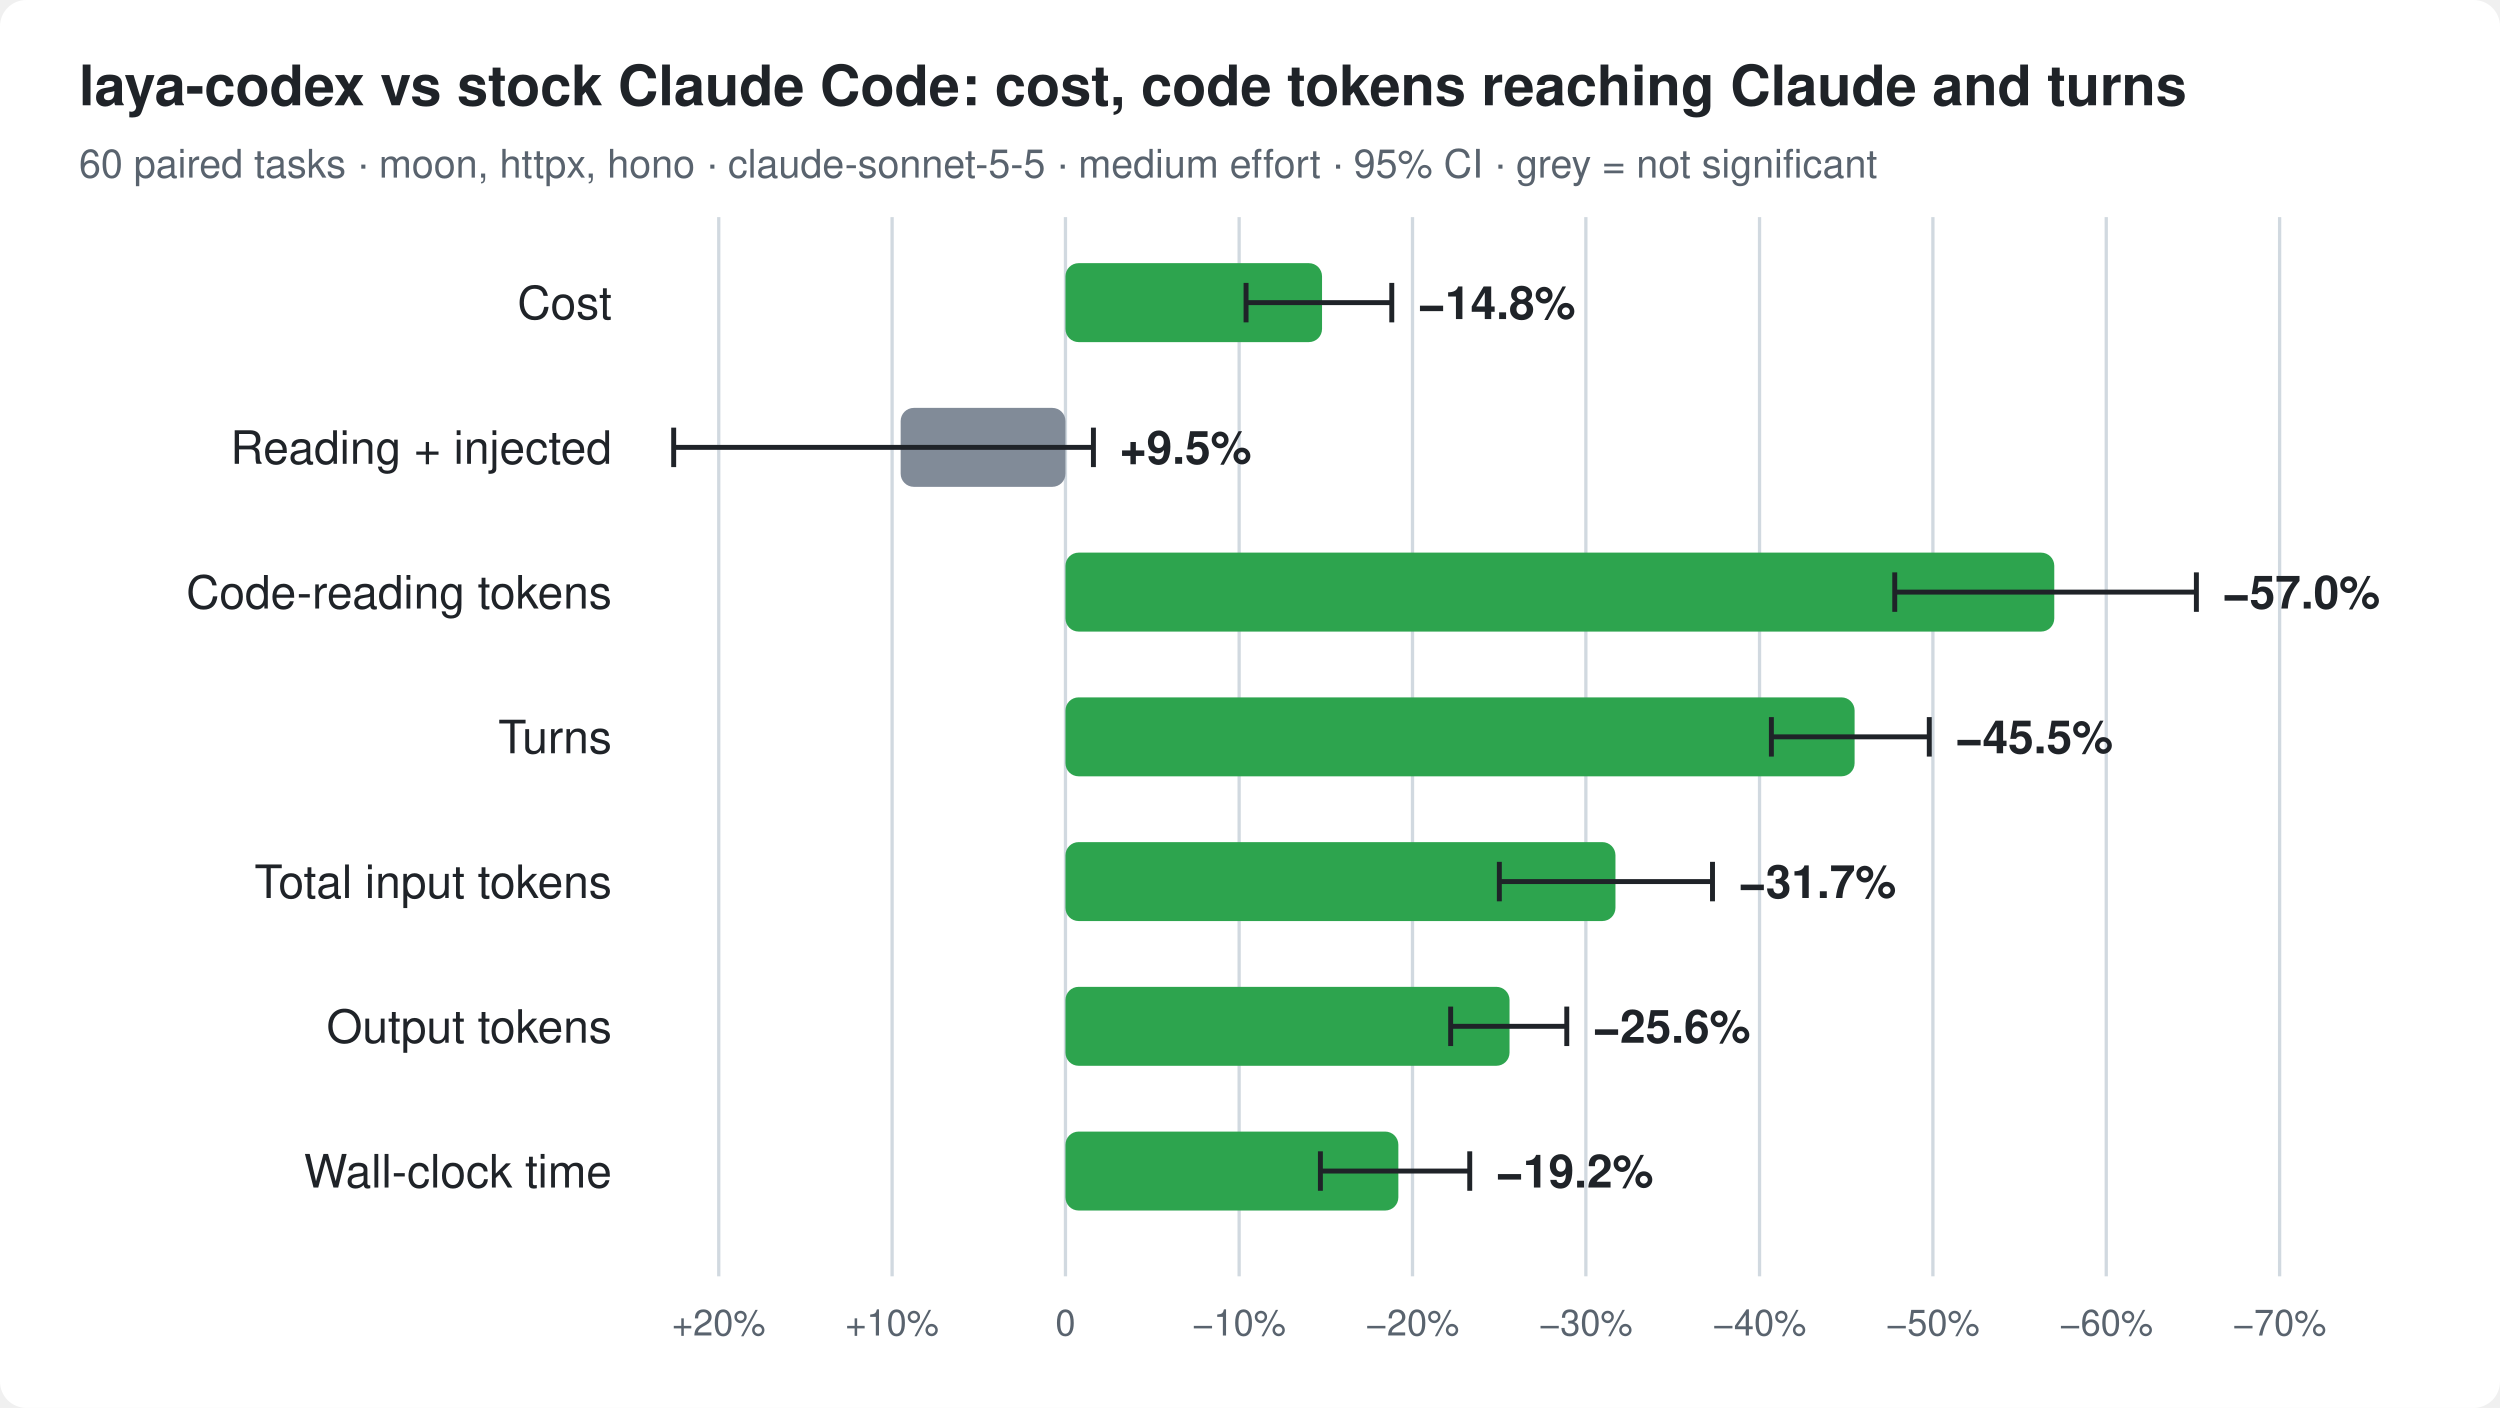
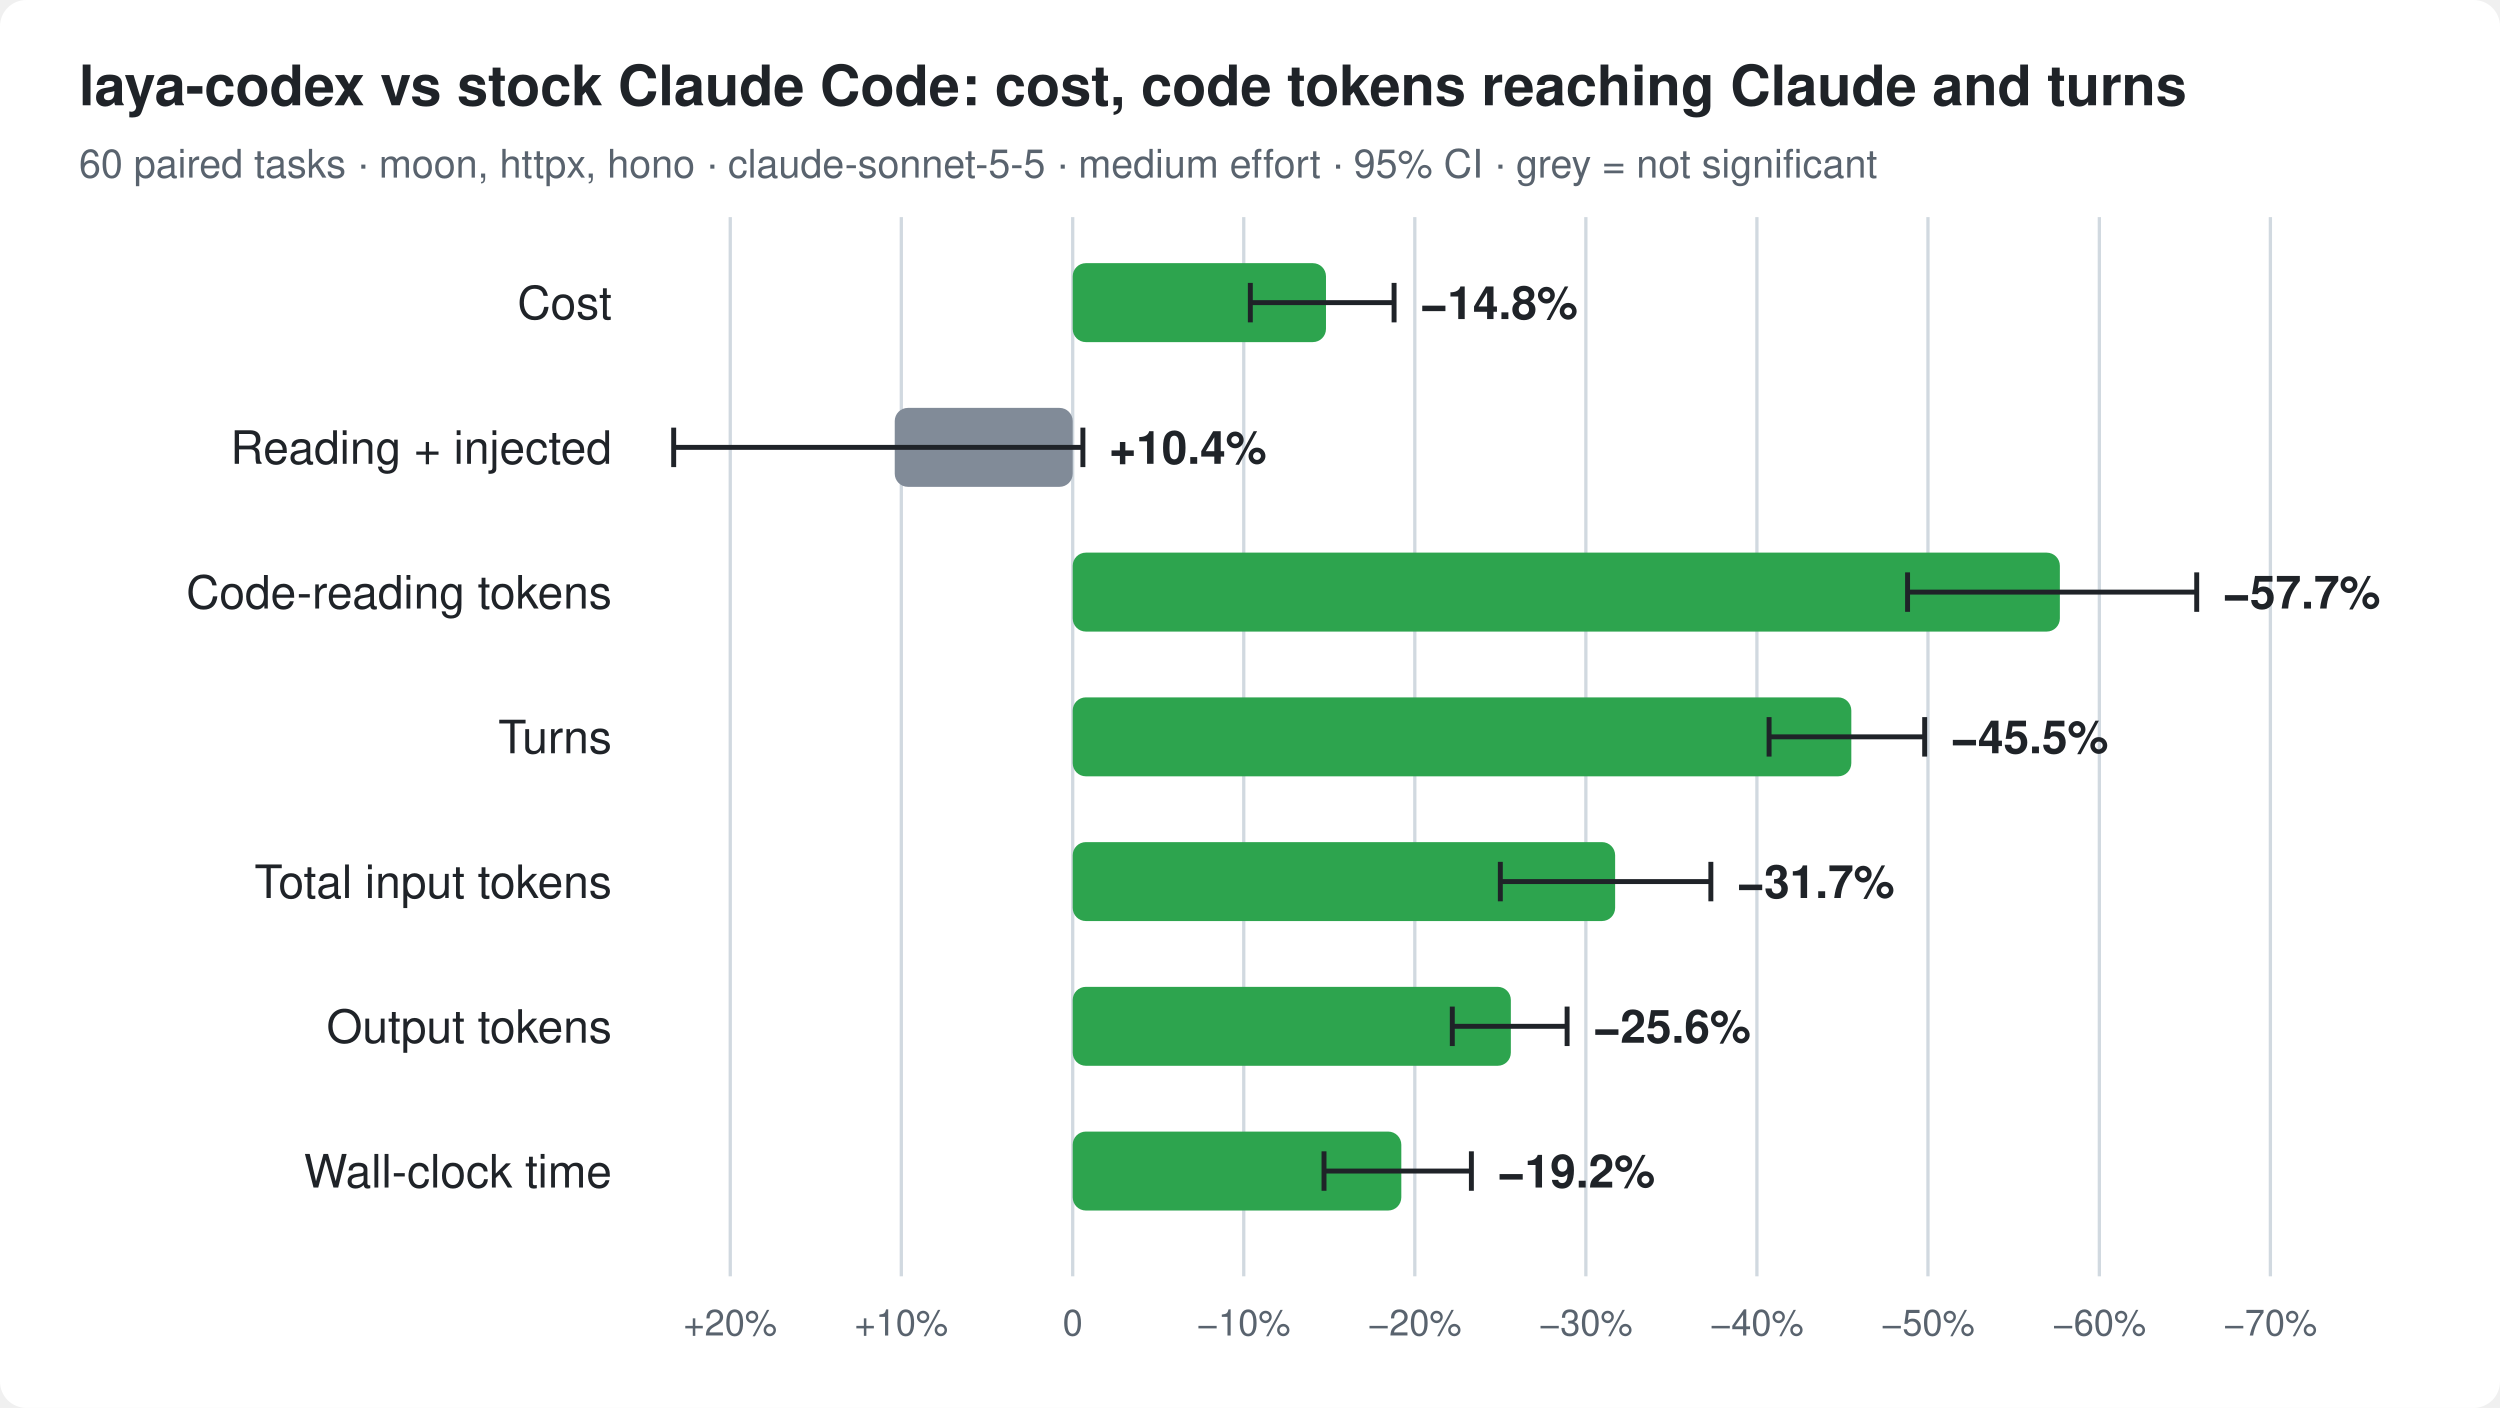
<svg xmlns="http://www.w3.org/2000/svg" width="760" height="428" viewBox="0 0 760 428" role="img" aria-label="laya-codex benchmark: change vs stock Claude Code">
  <rect width="760" height="428" rx="8" fill="#ffffff" />
  <text x="24.0" y="32.0" font-family="-apple-system,BlinkMacSystemFont,'Segoe UI',Helvetica,Arial,sans-serif" font-size="17" fill="#1f2328" text-anchor="start" font-weight="600">laya-codex vs stock Claude Code: cost, code tokens reaching Claude and turns</text>
  <text x="24.0" y="54.0" font-family="-apple-system,BlinkMacSystemFont,'Segoe UI',Helvetica,Arial,sans-serif" font-size="12" fill="#59636e" text-anchor="start" font-weight="normal">60 paired tasks · moon, httpx, hono · claude-sonnet-5-5 · medium effort · 95% CI · grey = not significant</text>
-   <line x1="218.5" y1="66" x2="218.5" y2="388" stroke="#d1d9e0" stroke-width="1" />
-   <text x="218.5" y="406.0" font-family="-apple-system,BlinkMacSystemFont,'Segoe UI',Helvetica,Arial,sans-serif" font-size="11" fill="#59636e" text-anchor="middle" font-weight="normal">+20%</text>
-   <line x1="271.2" y1="66" x2="271.2" y2="388" stroke="#d1d9e0" stroke-width="1" />
-   <text x="271.2" y="406.0" font-family="-apple-system,BlinkMacSystemFont,'Segoe UI',Helvetica,Arial,sans-serif" font-size="11" fill="#59636e" text-anchor="middle" font-weight="normal">+10%</text>
-   <line x1="323.9" y1="66" x2="323.9" y2="388" stroke="#d1d9e0" stroke-width="1" />
-   <text x="323.9" y="406.0" font-family="-apple-system,BlinkMacSystemFont,'Segoe UI',Helvetica,Arial,sans-serif" font-size="11" fill="#59636e" text-anchor="middle" font-weight="normal">0</text>
-   <line x1="376.7" y1="66" x2="376.7" y2="388" stroke="#d1d9e0" stroke-width="1" />
-   <text x="376.7" y="406.0" font-family="-apple-system,BlinkMacSystemFont,'Segoe UI',Helvetica,Arial,sans-serif" font-size="11" fill="#59636e" text-anchor="middle" font-weight="normal">−10%</text>
-   <line x1="429.4" y1="66" x2="429.4" y2="388" stroke="#d1d9e0" stroke-width="1" />
-   <text x="429.4" y="406.0" font-family="-apple-system,BlinkMacSystemFont,'Segoe UI',Helvetica,Arial,sans-serif" font-size="11" fill="#59636e" text-anchor="middle" font-weight="normal">−20%</text>
+   <line x1="222.0" y1="66" x2="222.0" y2="388" stroke="#d1d9e0" stroke-width="1" />
+   <text x="222.0" y="406.0" font-family="-apple-system,BlinkMacSystemFont,'Segoe UI',Helvetica,Arial,sans-serif" font-size="11" fill="#59636e" text-anchor="middle" font-weight="normal">+20%</text>
+   <line x1="274.0" y1="66" x2="274.0" y2="388" stroke="#d1d9e0" stroke-width="1" />
+   <text x="274.0" y="406.0" font-family="-apple-system,BlinkMacSystemFont,'Segoe UI',Helvetica,Arial,sans-serif" font-size="11" fill="#59636e" text-anchor="middle" font-weight="normal">+10%</text>
+   <line x1="326.1" y1="66" x2="326.1" y2="388" stroke="#d1d9e0" stroke-width="1" />
+   <text x="326.1" y="406.0" font-family="-apple-system,BlinkMacSystemFont,'Segoe UI',Helvetica,Arial,sans-serif" font-size="11" fill="#59636e" text-anchor="middle" font-weight="normal">0</text>
+   <line x1="378.1" y1="66" x2="378.1" y2="388" stroke="#d1d9e0" stroke-width="1" />
+   <text x="378.1" y="406.0" font-family="-apple-system,BlinkMacSystemFont,'Segoe UI',Helvetica,Arial,sans-serif" font-size="11" fill="#59636e" text-anchor="middle" font-weight="normal">−10%</text>
+   <line x1="430.1" y1="66" x2="430.1" y2="388" stroke="#d1d9e0" stroke-width="1" />
+   <text x="430.1" y="406.0" font-family="-apple-system,BlinkMacSystemFont,'Segoe UI',Helvetica,Arial,sans-serif" font-size="11" fill="#59636e" text-anchor="middle" font-weight="normal">−20%</text>
  <line x1="482.1" y1="66" x2="482.1" y2="388" stroke="#d1d9e0" stroke-width="1" />
  <text x="482.1" y="406.0" font-family="-apple-system,BlinkMacSystemFont,'Segoe UI',Helvetica,Arial,sans-serif" font-size="11" fill="#59636e" text-anchor="middle" font-weight="normal">−30%</text>
-   <line x1="534.9" y1="66" x2="534.9" y2="388" stroke="#d1d9e0" stroke-width="1" />
-   <text x="534.9" y="406.0" font-family="-apple-system,BlinkMacSystemFont,'Segoe UI',Helvetica,Arial,sans-serif" font-size="11" fill="#59636e" text-anchor="middle" font-weight="normal">−40%</text>
-   <line x1="587.6" y1="66" x2="587.6" y2="388" stroke="#d1d9e0" stroke-width="1" />
-   <text x="587.6" y="406.0" font-family="-apple-system,BlinkMacSystemFont,'Segoe UI',Helvetica,Arial,sans-serif" font-size="11" fill="#59636e" text-anchor="middle" font-weight="normal">−50%</text>
-   <line x1="640.3" y1="66" x2="640.3" y2="388" stroke="#d1d9e0" stroke-width="1" />
-   <text x="640.3" y="406.0" font-family="-apple-system,BlinkMacSystemFont,'Segoe UI',Helvetica,Arial,sans-serif" font-size="11" fill="#59636e" text-anchor="middle" font-weight="normal">−60%</text>
-   <line x1="693.0" y1="66" x2="693.0" y2="388" stroke="#d1d9e0" stroke-width="1" />
-   <text x="693.0" y="406.0" font-family="-apple-system,BlinkMacSystemFont,'Segoe UI',Helvetica,Arial,sans-serif" font-size="11" fill="#59636e" text-anchor="middle" font-weight="normal">−70%</text>
+   <line x1="534.1" y1="66" x2="534.1" y2="388" stroke="#d1d9e0" stroke-width="1" />
+   <text x="534.1" y="406.0" font-family="-apple-system,BlinkMacSystemFont,'Segoe UI',Helvetica,Arial,sans-serif" font-size="11" fill="#59636e" text-anchor="middle" font-weight="normal">−40%</text>
+   <line x1="586.1" y1="66" x2="586.1" y2="388" stroke="#d1d9e0" stroke-width="1" />
+   <text x="586.1" y="406.0" font-family="-apple-system,BlinkMacSystemFont,'Segoe UI',Helvetica,Arial,sans-serif" font-size="11" fill="#59636e" text-anchor="middle" font-weight="normal">−50%</text>
+   <line x1="638.2" y1="66" x2="638.2" y2="388" stroke="#d1d9e0" stroke-width="1" />
+   <text x="638.2" y="406.0" font-family="-apple-system,BlinkMacSystemFont,'Segoe UI',Helvetica,Arial,sans-serif" font-size="11" fill="#59636e" text-anchor="middle" font-weight="normal">−60%</text>
+   <line x1="690.2" y1="66" x2="690.2" y2="388" stroke="#d1d9e0" stroke-width="1" />
+   <text x="690.2" y="406.0" font-family="-apple-system,BlinkMacSystemFont,'Segoe UI',Helvetica,Arial,sans-serif" font-size="11" fill="#59636e" text-anchor="middle" font-weight="normal">−70%</text>
  <text x="186.0" y="97.0" font-family="-apple-system,BlinkMacSystemFont,'Segoe UI',Helvetica,Arial,sans-serif" font-size="14" fill="#1f2328" text-anchor="end" font-weight="normal">Cost</text>
-   <rect x="323.9" y="80.0" width="78.0" height="24" rx="4" fill="#2da44e" />
-   <line x1="378.8" y1="92.0" x2="423.1" y2="92.0" stroke="#1f2328" stroke-width="1.5" />
-   <line x1="378.8" y1="86.0" x2="378.8" y2="98.0" stroke="#1f2328" stroke-width="1.5" />
-   <line x1="423.1" y1="86.0" x2="423.1" y2="98.0" stroke="#1f2328" stroke-width="1.5" />
-   <text x="431.1" y="97.0" font-family="-apple-system,BlinkMacSystemFont,'Segoe UI',Helvetica,Arial,sans-serif" font-size="14" fill="#1f2328" text-anchor="start" font-weight="600">−14.8%</text>
+   <rect x="326.1" y="80.0" width="77.0" height="24" rx="4" fill="#2da44e" />
+   <line x1="380.1" y1="92.0" x2="423.8" y2="92.0" stroke="#1f2328" stroke-width="1.5" />
+   <line x1="380.1" y1="86.0" x2="380.1" y2="98.0" stroke="#1f2328" stroke-width="1.5" />
+   <line x1="423.8" y1="86.0" x2="423.8" y2="98.0" stroke="#1f2328" stroke-width="1.5" />
+   <text x="431.8" y="97.0" font-family="-apple-system,BlinkMacSystemFont,'Segoe UI',Helvetica,Arial,sans-serif" font-size="14" fill="#1f2328" text-anchor="start" font-weight="600">−14.8%</text>
  <text x="186.0" y="141.0" font-family="-apple-system,BlinkMacSystemFont,'Segoe UI',Helvetica,Arial,sans-serif" font-size="14" fill="#1f2328" text-anchor="end" font-weight="normal">Reading + injected</text>
-   <rect x="273.8" y="124.0" width="50.1" height="24" rx="4" fill="#818b98" />
-   <line x1="204.8" y1="136.0" x2="332.4" y2="136.0" stroke="#1f2328" stroke-width="1.5" />
+   <rect x="272.0" y="124.0" width="54.1" height="24" rx="4" fill="#818b98" />
+   <line x1="204.8" y1="136.0" x2="329.2" y2="136.0" stroke="#1f2328" stroke-width="1.5" />
  <line x1="204.8" y1="130.0" x2="204.8" y2="142.0" stroke="#1f2328" stroke-width="1.5" />
-   <line x1="332.4" y1="130.0" x2="332.4" y2="142.0" stroke="#1f2328" stroke-width="1.5" />
-   <text x="340.4" y="141.0" font-family="-apple-system,BlinkMacSystemFont,'Segoe UI',Helvetica,Arial,sans-serif" font-size="14" fill="#1f2328" text-anchor="start" font-weight="600">+9.5%</text>
+   <line x1="329.2" y1="130.0" x2="329.2" y2="142.0" stroke="#1f2328" stroke-width="1.5" />
+   <text x="337.2" y="141.0" font-family="-apple-system,BlinkMacSystemFont,'Segoe UI',Helvetica,Arial,sans-serif" font-size="14" fill="#1f2328" text-anchor="start" font-weight="600">+10.4%</text>
  <text x="186.0" y="185.0" font-family="-apple-system,BlinkMacSystemFont,'Segoe UI',Helvetica,Arial,sans-serif" font-size="14" fill="#1f2328" text-anchor="end" font-weight="normal">Code-reading tokens</text>
-   <rect x="323.9" y="168.0" width="300.6" height="24" rx="4" fill="#2da44e" />
-   <line x1="576.0" y1="180.0" x2="667.7" y2="180.0" stroke="#1f2328" stroke-width="1.5" />
-   <line x1="576.0" y1="174.0" x2="576.0" y2="186.0" stroke="#1f2328" stroke-width="1.5" />
-   <line x1="667.7" y1="174.0" x2="667.7" y2="186.0" stroke="#1f2328" stroke-width="1.5" />
-   <text x="675.7" y="185.0" font-family="-apple-system,BlinkMacSystemFont,'Segoe UI',Helvetica,Arial,sans-serif" font-size="14" fill="#1f2328" text-anchor="start" font-weight="600">−57.0%</text>
+   <rect x="326.1" y="168.0" width="300.1" height="24" rx="4" fill="#2da44e" />
+   <line x1="579.9" y1="180.0" x2="667.8" y2="180.0" stroke="#1f2328" stroke-width="1.5" />
+   <line x1="579.9" y1="174.0" x2="579.9" y2="186.0" stroke="#1f2328" stroke-width="1.5" />
+   <line x1="667.8" y1="174.0" x2="667.8" y2="186.0" stroke="#1f2328" stroke-width="1.5" />
+   <text x="675.8" y="185.0" font-family="-apple-system,BlinkMacSystemFont,'Segoe UI',Helvetica,Arial,sans-serif" font-size="14" fill="#1f2328" text-anchor="start" font-weight="600">−57.7%</text>
  <text x="186.0" y="229.0" font-family="-apple-system,BlinkMacSystemFont,'Segoe UI',Helvetica,Arial,sans-serif" font-size="14" fill="#1f2328" text-anchor="end" font-weight="normal">Turns</text>
-   <rect x="323.9" y="212.0" width="239.9" height="24" rx="4" fill="#2da44e" />
-   <line x1="538.5" y1="224.0" x2="586.5" y2="224.0" stroke="#1f2328" stroke-width="1.5" />
-   <line x1="538.5" y1="218.0" x2="538.5" y2="230.0" stroke="#1f2328" stroke-width="1.5" />
-   <line x1="586.5" y1="218.0" x2="586.5" y2="230.0" stroke="#1f2328" stroke-width="1.5" />
-   <text x="594.5" y="229.0" font-family="-apple-system,BlinkMacSystemFont,'Segoe UI',Helvetica,Arial,sans-serif" font-size="14" fill="#1f2328" text-anchor="start" font-weight="600">−45.5%</text>
+   <rect x="326.1" y="212.0" width="236.7" height="24" rx="4" fill="#2da44e" />
+   <line x1="537.8" y1="224.0" x2="585.1" y2="224.0" stroke="#1f2328" stroke-width="1.5" />
+   <line x1="537.8" y1="218.0" x2="537.8" y2="230.0" stroke="#1f2328" stroke-width="1.5" />
+   <line x1="585.1" y1="218.0" x2="585.1" y2="230.0" stroke="#1f2328" stroke-width="1.5" />
+   <text x="593.1" y="229.0" font-family="-apple-system,BlinkMacSystemFont,'Segoe UI',Helvetica,Arial,sans-serif" font-size="14" fill="#1f2328" text-anchor="start" font-weight="600">−45.5%</text>
  <text x="186.0" y="273.0" font-family="-apple-system,BlinkMacSystemFont,'Segoe UI',Helvetica,Arial,sans-serif" font-size="14" fill="#1f2328" text-anchor="end" font-weight="normal">Total input tokens</text>
-   <rect x="323.9" y="256.0" width="167.2" height="24" rx="4" fill="#2da44e" />
-   <line x1="455.8" y1="268.0" x2="520.6" y2="268.0" stroke="#1f2328" stroke-width="1.5" />
-   <line x1="455.8" y1="262.0" x2="455.8" y2="274.0" stroke="#1f2328" stroke-width="1.5" />
-   <line x1="520.6" y1="262.0" x2="520.6" y2="274.0" stroke="#1f2328" stroke-width="1.5" />
-   <text x="528.6" y="273.0" font-family="-apple-system,BlinkMacSystemFont,'Segoe UI',Helvetica,Arial,sans-serif" font-size="14" fill="#1f2328" text-anchor="start" font-weight="600">−31.7%</text>
+   <rect x="326.1" y="256.0" width="164.9" height="24" rx="4" fill="#2da44e" />
+   <line x1="456.1" y1="268.0" x2="520.1" y2="268.0" stroke="#1f2328" stroke-width="1.5" />
+   <line x1="456.1" y1="262.0" x2="456.1" y2="274.0" stroke="#1f2328" stroke-width="1.5" />
+   <line x1="520.1" y1="262.0" x2="520.1" y2="274.0" stroke="#1f2328" stroke-width="1.5" />
+   <text x="528.1" y="273.0" font-family="-apple-system,BlinkMacSystemFont,'Segoe UI',Helvetica,Arial,sans-serif" font-size="14" fill="#1f2328" text-anchor="start" font-weight="600">−31.7%</text>
  <text x="186.0" y="317.0" font-family="-apple-system,BlinkMacSystemFont,'Segoe UI',Helvetica,Arial,sans-serif" font-size="14" fill="#1f2328" text-anchor="end" font-weight="normal">Output tokens</text>
-   <rect x="323.9" y="300.0" width="135.0" height="24" rx="4" fill="#2da44e" />
-   <line x1="441.0" y1="312.0" x2="476.3" y2="312.0" stroke="#1f2328" stroke-width="1.5" />
-   <line x1="441.0" y1="306.0" x2="441.0" y2="318.0" stroke="#1f2328" stroke-width="1.5" />
-   <line x1="476.3" y1="306.0" x2="476.3" y2="318.0" stroke="#1f2328" stroke-width="1.5" />
-   <text x="484.3" y="317.0" font-family="-apple-system,BlinkMacSystemFont,'Segoe UI',Helvetica,Arial,sans-serif" font-size="14" fill="#1f2328" text-anchor="start" font-weight="600">−25.6%</text>
+   <rect x="326.1" y="300.0" width="133.2" height="24" rx="4" fill="#2da44e" />
+   <line x1="441.5" y1="312.0" x2="476.4" y2="312.0" stroke="#1f2328" stroke-width="1.5" />
+   <line x1="441.5" y1="306.0" x2="441.5" y2="318.0" stroke="#1f2328" stroke-width="1.5" />
+   <line x1="476.4" y1="306.0" x2="476.4" y2="318.0" stroke="#1f2328" stroke-width="1.5" />
+   <text x="484.4" y="317.0" font-family="-apple-system,BlinkMacSystemFont,'Segoe UI',Helvetica,Arial,sans-serif" font-size="14" fill="#1f2328" text-anchor="start" font-weight="600">−25.6%</text>
  <text x="186.0" y="361.0" font-family="-apple-system,BlinkMacSystemFont,'Segoe UI',Helvetica,Arial,sans-serif" font-size="14" fill="#1f2328" text-anchor="end" font-weight="normal">Wall-clock time</text>
-   <rect x="323.9" y="344.0" width="101.2" height="24" rx="4" fill="#2da44e" />
-   <line x1="401.4" y1="356.0" x2="446.8" y2="356.0" stroke="#1f2328" stroke-width="1.5" />
-   <line x1="401.4" y1="350.0" x2="401.4" y2="362.0" stroke="#1f2328" stroke-width="1.5" />
-   <line x1="446.8" y1="350.0" x2="446.8" y2="362.0" stroke="#1f2328" stroke-width="1.5" />
-   <text x="454.8" y="361.0" font-family="-apple-system,BlinkMacSystemFont,'Segoe UI',Helvetica,Arial,sans-serif" font-size="14" fill="#1f2328" text-anchor="start" font-weight="600">−19.2%</text>
+   <rect x="326.1" y="344.0" width="99.9" height="24" rx="4" fill="#2da44e" />
+   <line x1="402.5" y1="356.0" x2="447.3" y2="356.0" stroke="#1f2328" stroke-width="1.5" />
+   <line x1="402.5" y1="350.0" x2="402.5" y2="362.0" stroke="#1f2328" stroke-width="1.5" />
+   <line x1="447.3" y1="350.0" x2="447.3" y2="362.0" stroke="#1f2328" stroke-width="1.5" />
+   <text x="455.3" y="361.0" font-family="-apple-system,BlinkMacSystemFont,'Segoe UI',Helvetica,Arial,sans-serif" font-size="14" fill="#1f2328" text-anchor="start" font-weight="600">−19.2%</text>
</svg>
